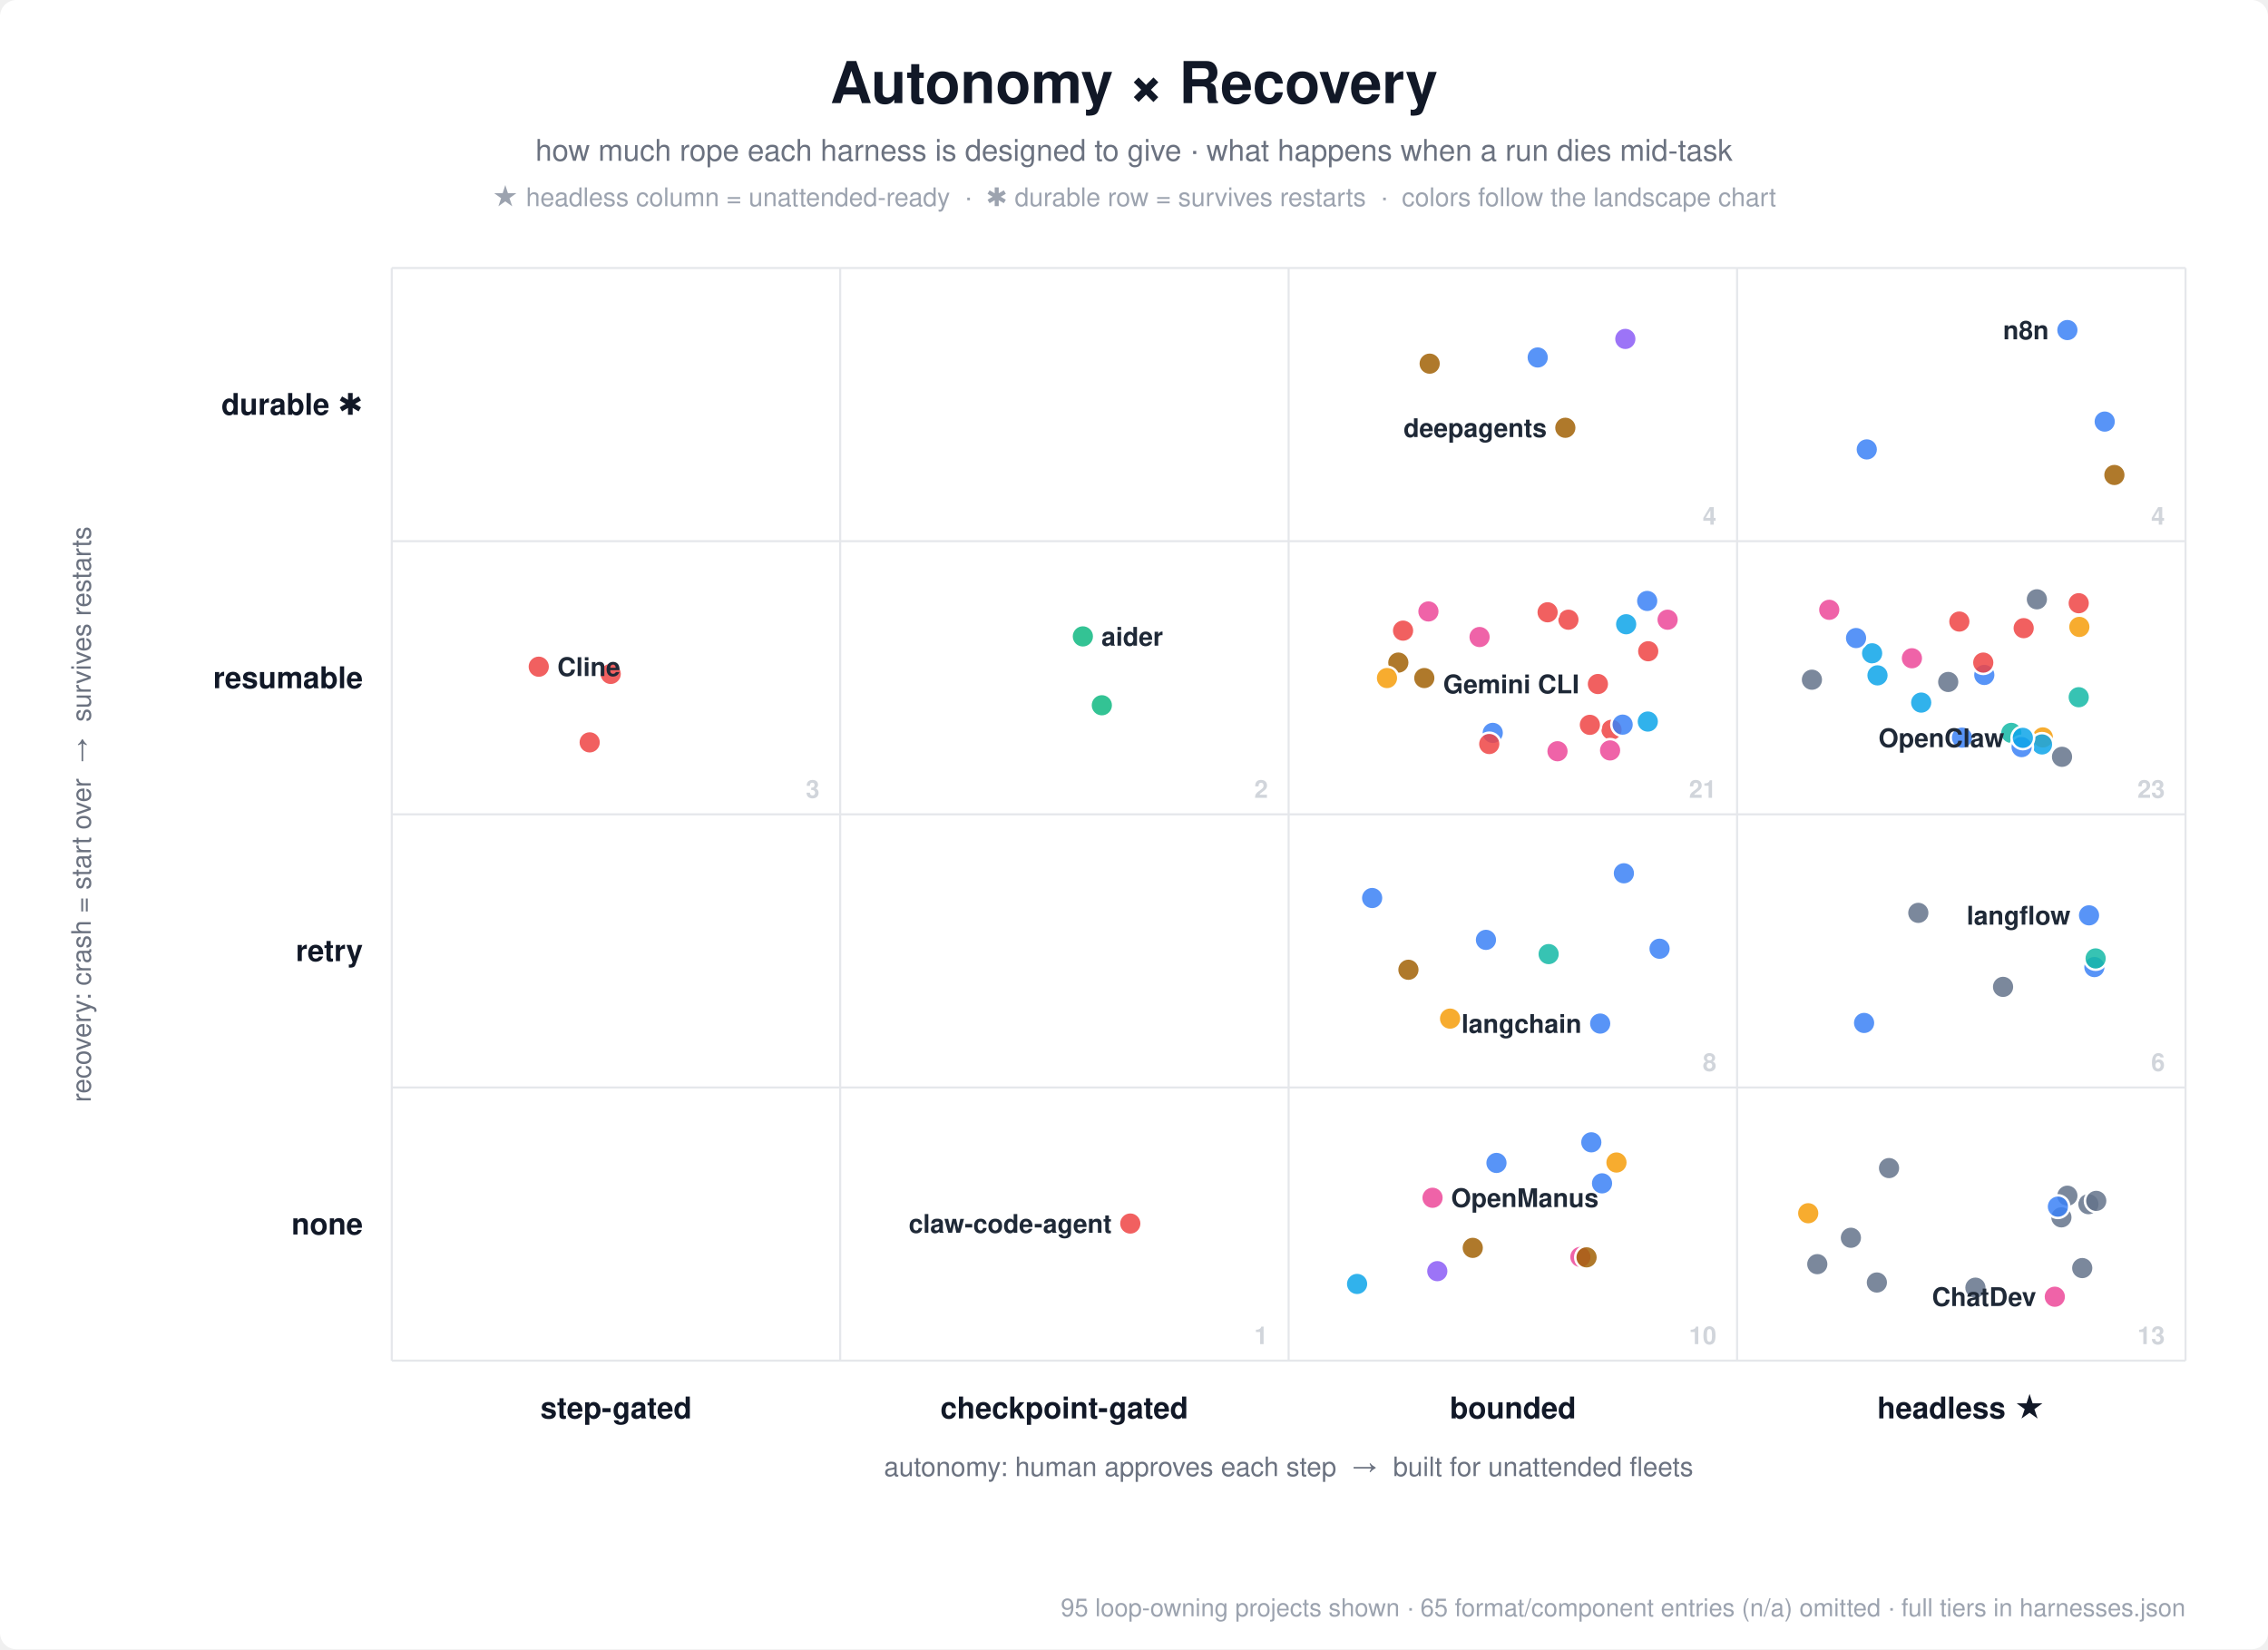
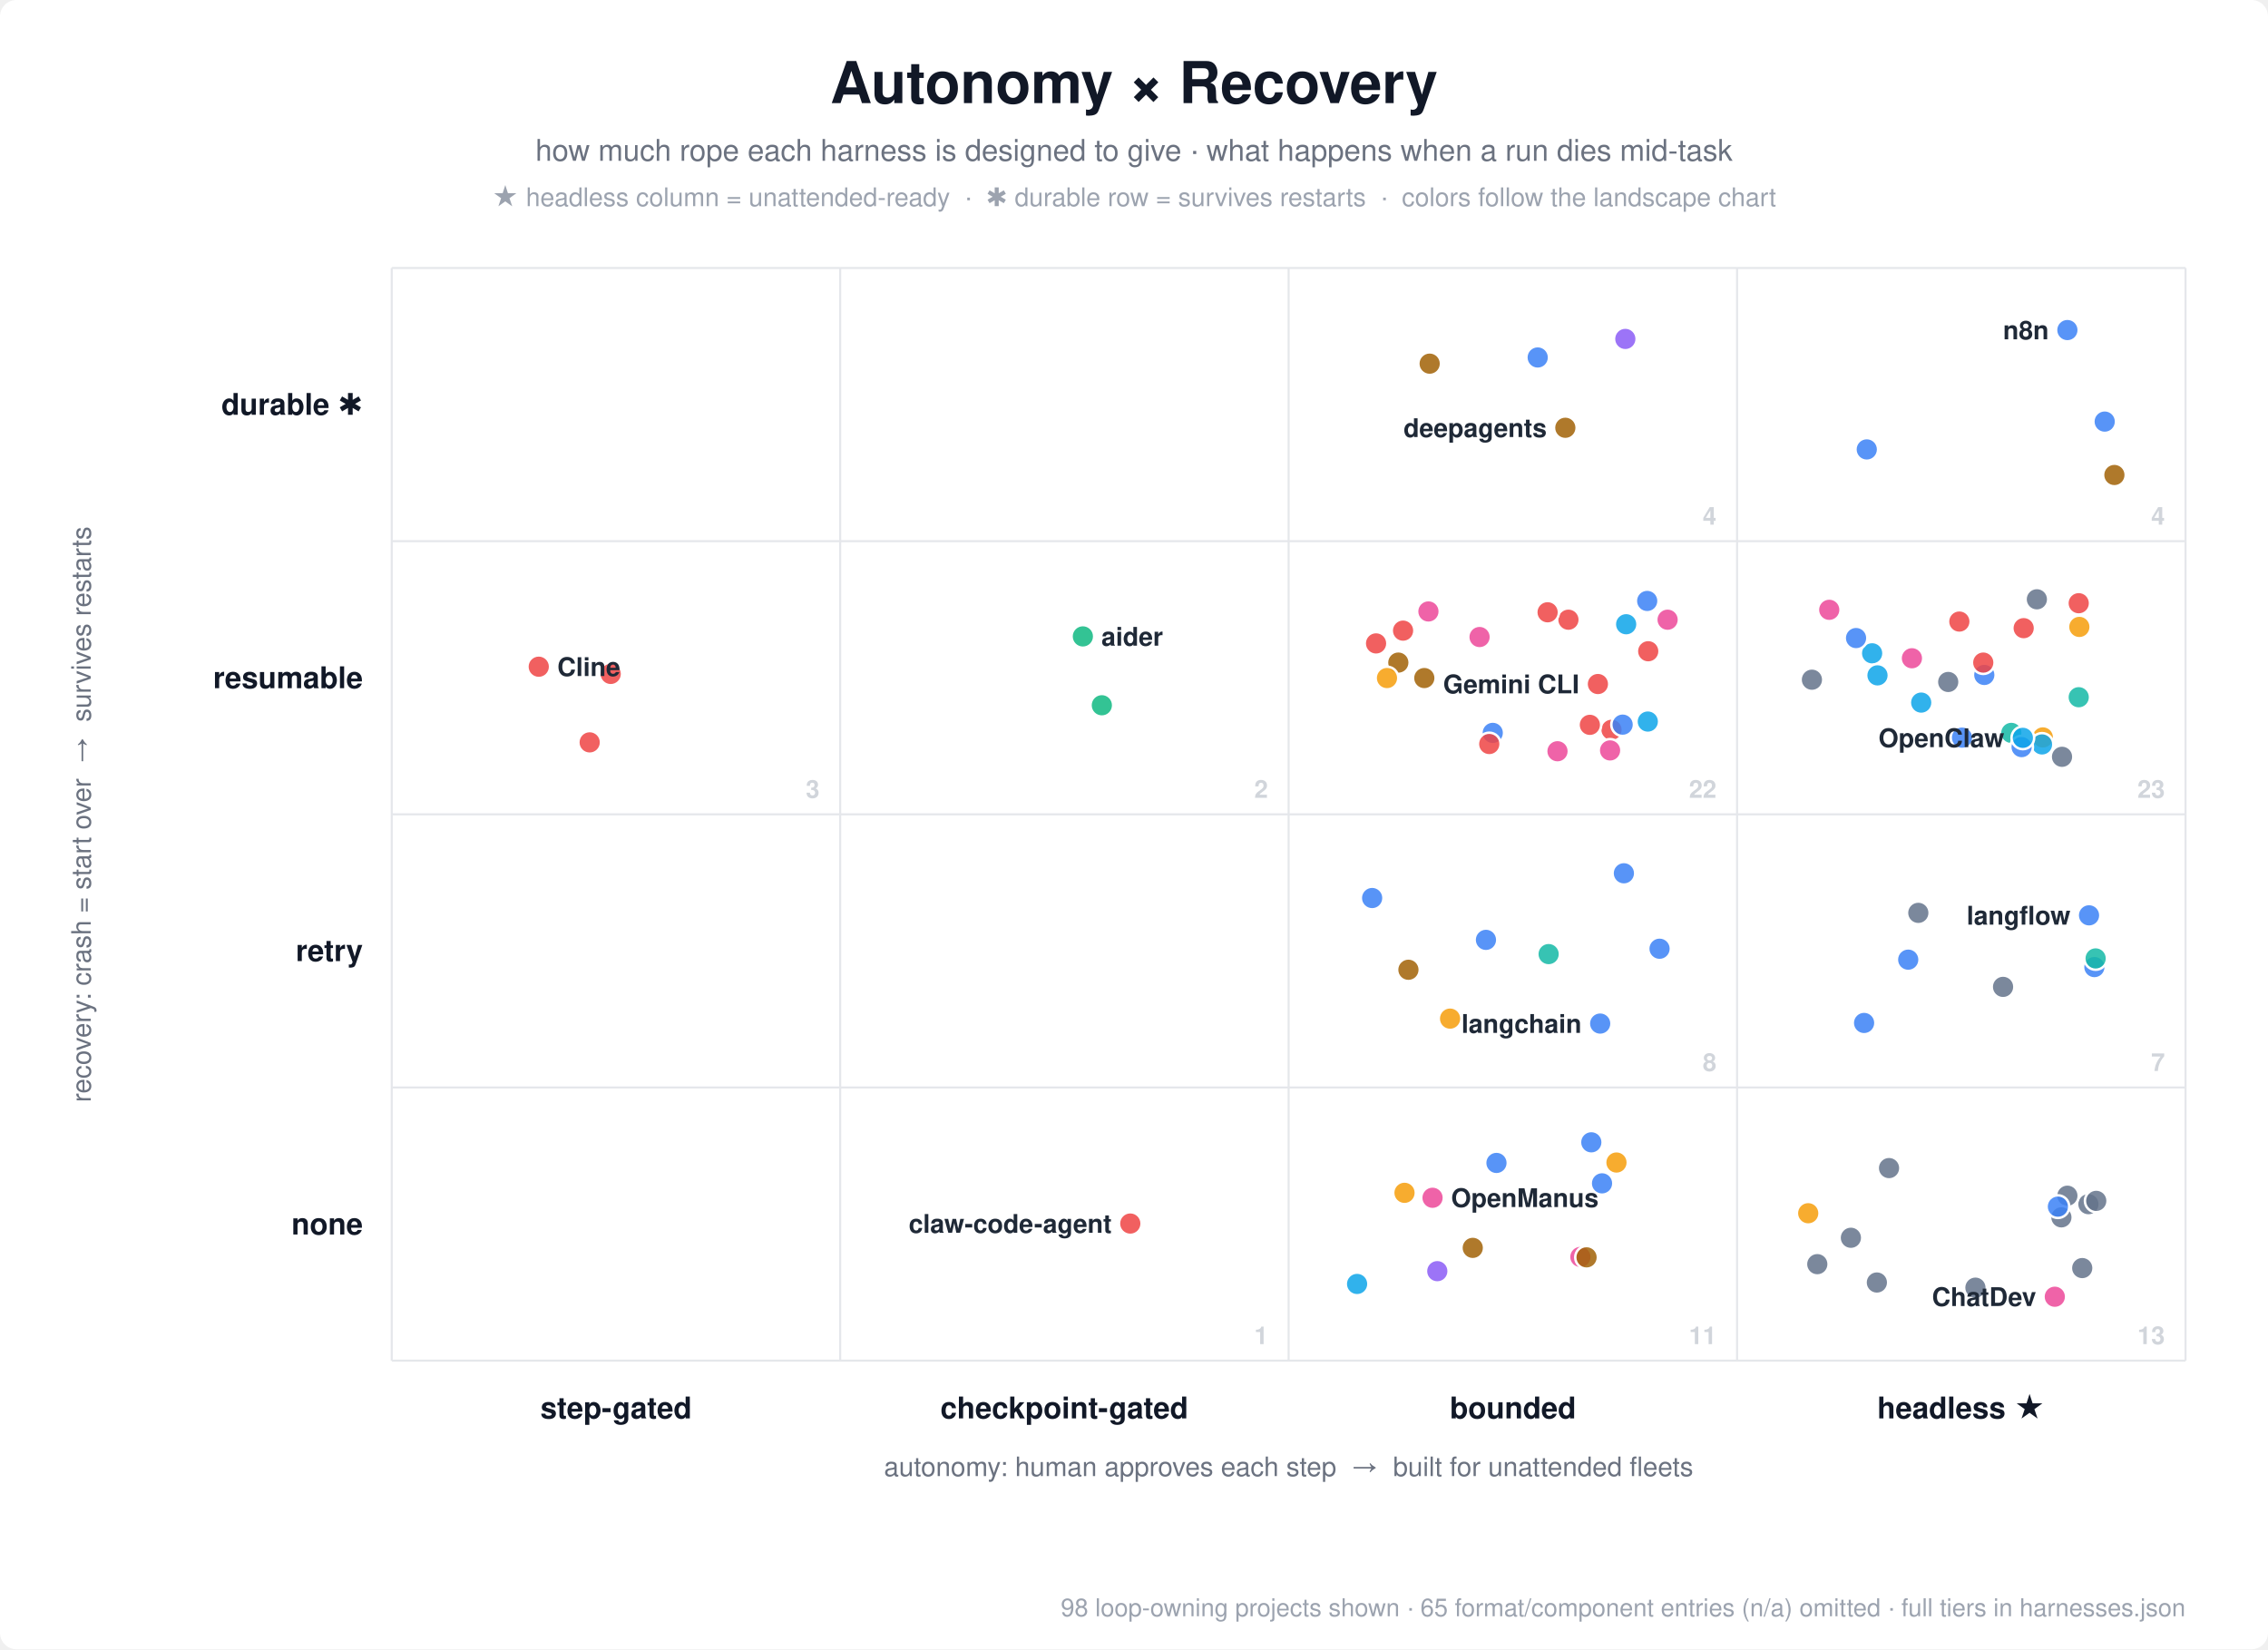
<svg xmlns="http://www.w3.org/2000/svg" viewBox="0 0 1100 800" font-family="-apple-system, 'Segoe UI', Helvetica, Arial, sans-serif">
  <rect width="1100" height="800" fill="#ffffff" rx="8" />
  <text x="550.0" y="50" text-anchor="middle" font-size="28" font-weight="700" fill="#111827">Autonomy × Recovery</text>
  <text x="550.0" y="78" text-anchor="middle" font-size="14.5" fill="#6b7280">how much rope each harness is designed to give · what happens when a run dies mid-task</text>
  <text x="550.0" y="100" text-anchor="middle" font-size="12.5" fill="#9ca3af">★ headless column = unattended-ready  ·  ✱ durable row = survives restarts  ·  colors follow the landscape chart</text>
  <line x1="190.0" y1="130" x2="190.0" y2="660" stroke="#e5e7eb" stroke-width="1" />
  <line x1="407.5" y1="130" x2="407.5" y2="660" stroke="#e5e7eb" stroke-width="1" />
  <line x1="625.0" y1="130" x2="625.0" y2="660" stroke="#e5e7eb" stroke-width="1" />
  <line x1="842.5" y1="130" x2="842.5" y2="660" stroke="#e5e7eb" stroke-width="1" />
  <line x1="1060.0" y1="130" x2="1060.0" y2="660" stroke="#e5e7eb" stroke-width="1" />
  <line x1="190" y1="130.0" x2="1060" y2="130.0" stroke="#e5e7eb" stroke-width="1" />
  <line x1="190" y1="262.5" x2="1060" y2="262.5" stroke="#e5e7eb" stroke-width="1" />
  <line x1="190" y1="395.0" x2="1060" y2="395.0" stroke="#e5e7eb" stroke-width="1" />
  <line x1="190" y1="527.5" x2="1060" y2="527.5" stroke="#e5e7eb" stroke-width="1" />
  <line x1="190" y1="660.0" x2="1060" y2="660.0" stroke="#e5e7eb" stroke-width="1" />
  <text x="298.8" y="688" text-anchor="middle" font-size="14.5" font-weight="600" fill="#111827">step-gated</text>
  <text x="516.2" y="688" text-anchor="middle" font-size="14.5" font-weight="600" fill="#111827">checkpoint-gated</text>
  <text x="733.8" y="688" text-anchor="middle" font-size="14.5" font-weight="600" fill="#111827">bounded</text>
  <text x="951.2" y="688" text-anchor="middle" font-size="14.5" font-weight="600" fill="#111827">headless ★</text>
  <text x="625.0" y="716" text-anchor="middle" font-size="13" fill="#6b7280">autonomy: human approves each step  →  built for unattended fleets</text>
  <text x="176" y="598.8" text-anchor="end" font-size="14.5" font-weight="600" fill="#111827">none</text>
  <text x="176" y="466.2" text-anchor="end" font-size="14.5" font-weight="600" fill="#111827">retry</text>
  <text x="176" y="333.8" text-anchor="end" font-size="14.5" font-weight="600" fill="#111827">resumable</text>
  <text x="176" y="201.2" text-anchor="end" font-size="14.5" font-weight="600" fill="#111827">durable ✱</text>
  <text x="44" y="395" font-size="13" fill="#6b7280" transform="rotate(-90 44 395)" text-anchor="middle">recovery: crash = start over  →  survives restarts</text>
-   <text x="832.5" y="652.0" text-anchor="end" font-size="12" fill="#d1d5db" font-weight="700">10</text>
+   <text x="832.5" y="652.0" text-anchor="end" font-size="12" fill="#d1d5db" font-weight="700">11</text>
  <text x="832.5" y="254.5" text-anchor="end" font-size="12" fill="#d1d5db" font-weight="700">4</text>
-   <text x="832.5" y="387.0" text-anchor="end" font-size="12" fill="#d1d5db" font-weight="700">21</text>
+   <text x="832.5" y="387.0" text-anchor="end" font-size="12" fill="#d1d5db" font-weight="700">22</text>
  <text x="397.5" y="387.0" text-anchor="end" font-size="12" fill="#d1d5db" font-weight="700">3</text>
  <text x="1050.0" y="387.0" text-anchor="end" font-size="12" fill="#d1d5db" font-weight="700">23</text>
  <text x="615.0" y="652.0" text-anchor="end" font-size="12" fill="#d1d5db" font-weight="700">1</text>
  <text x="832.5" y="519.5" text-anchor="end" font-size="12" fill="#d1d5db" font-weight="700">8</text>
  <text x="1050.0" y="652.0" text-anchor="end" font-size="12" fill="#d1d5db" font-weight="700">13</text>
  <text x="1050.0" y="254.5" text-anchor="end" font-size="12" fill="#d1d5db" font-weight="700">4</text>
-   <text x="1050.0" y="519.5" text-anchor="end" font-size="12" fill="#d1d5db" font-weight="700">6</text>
+   <text x="1050.0" y="519.5" text-anchor="end" font-size="12" fill="#d1d5db" font-weight="700">7</text>
  <text x="615.0" y="387.0" text-anchor="end" font-size="12" fill="#d1d5db" font-weight="700">2</text>
  <circle cx="958.1" cy="624.6" r="5.5" fill="#64748b" fill-opacity="0.85" stroke="#ffffff" stroke-width="1.2" />
  <circle cx="931.8" cy="340.8" r="5.5" fill="#0ea5e9" fill-opacity="0.85" stroke="#ffffff" stroke-width="1.2" />
  <circle cx="916.2" cy="566.6" r="5.5" fill="#64748b" fill-opacity="0.85" stroke="#ffffff" stroke-width="1.2" />
  <circle cx="897.7" cy="600.4" r="5.5" fill="#64748b" fill-opacity="0.85" stroke="#ffffff" stroke-width="1.2" />
  <circle cx="703.3" cy="494.1" r="5.5" fill="#f59e0b" fill-opacity="0.85" stroke="#ffffff" stroke-width="1.2" />
  <circle cx="1009.9" cy="615.1" r="5.5" fill="#64748b" fill-opacity="0.85" stroke="#ffffff" stroke-width="1.2" />
  <circle cx="781.6" cy="354.0" r="5.5" fill="#ef4444" fill-opacity="0.85" stroke="#ffffff" stroke-width="1.2" />
  <circle cx="725.8" cy="564.1" r="5.5" fill="#3b82f6" fill-opacity="0.85" stroke="#ffffff" stroke-width="1.2" />
  <circle cx="887.2" cy="295.8" r="5.5" fill="#ec4899" fill-opacity="0.85" stroke="#ffffff" stroke-width="1.2" />
  <circle cx="971.5" cy="478.7" r="5.5" fill="#64748b" fill-opacity="0.85" stroke="#ffffff" stroke-width="1.2" />
  <circle cx="784.0" cy="563.9" r="5.5" fill="#f59e0b" fill-opacity="0.85" stroke="#ffffff" stroke-width="1.2" />
  <circle cx="975.5" cy="355.5" r="5.5" fill="#14b8a6" fill-opacity="0.85" stroke="#ffffff" stroke-width="1.2" />
  <circle cx="777.0" cy="574.0" r="5.5" fill="#3b82f6" fill-opacity="0.85" stroke="#ffffff" stroke-width="1.2" />
  <circle cx="881.4" cy="613.2" r="5.5" fill="#64748b" fill-opacity="0.85" stroke="#ffffff" stroke-width="1.2" />
  <circle cx="697.1" cy="616.6" r="5.5" fill="#8b5cf6" fill-opacity="0.85" stroke="#ffffff" stroke-width="1.2" />
  <circle cx="877.0" cy="588.5" r="5.5" fill="#f59e0b" fill-opacity="0.85" stroke="#ffffff" stroke-width="1.2" />
  <circle cx="548.2" cy="593.5" r="5.5" fill="#ef4444" fill-opacity="0.85" stroke="#ffffff" stroke-width="1.2" />
  <circle cx="788.3" cy="164.4" r="5.5" fill="#8b5cf6" fill-opacity="0.85" stroke="#ffffff" stroke-width="1.2" />
  <circle cx="714.3" cy="605.3" r="5.5" fill="#a16207" fill-opacity="0.85" stroke="#ffffff" stroke-width="1.2" />
  <circle cx="878.8" cy="329.7" r="5.5" fill="#64748b" fill-opacity="0.85" stroke="#ffffff" stroke-width="1.2" />
  <circle cx="1012.9" cy="584.1" r="5.5" fill="#64748b" fill-opacity="0.85" stroke="#ffffff" stroke-width="1.2" />
  <circle cx="910.3" cy="622.1" r="5.5" fill="#64748b" fill-opacity="0.85" stroke="#ffffff" stroke-width="1.2" />
  <circle cx="930.4" cy="442.8" r="5.5" fill="#64748b" fill-opacity="0.85" stroke="#ffffff" stroke-width="1.2" />
  <circle cx="1016.7" cy="582.5" r="5.5" fill="#64748b" fill-opacity="0.85" stroke="#ffffff" stroke-width="1.2" />
  <circle cx="658.2" cy="622.8" r="5.5" fill="#0ea5e9" fill-opacity="0.85" stroke="#ffffff" stroke-width="1.2" />
  <circle cx="1002.7" cy="580.0" r="5.5" fill="#64748b" fill-opacity="0.85" stroke="#ffffff" stroke-width="1.2" />
  <circle cx="1000.1" cy="367.1" r="5.5" fill="#64748b" fill-opacity="0.85" stroke="#ffffff" stroke-width="1.2" />
  <circle cx="798.9" cy="291.5" r="5.5" fill="#3b82f6" fill-opacity="0.85" stroke="#ffffff" stroke-width="1.2" />
  <circle cx="678.2" cy="321.4" r="5.5" fill="#a16207" fill-opacity="0.85" stroke="#ffffff" stroke-width="1.2" />
  <circle cx="999.8" cy="590.5" r="5.5" fill="#64748b" fill-opacity="0.85" stroke="#ffffff" stroke-width="1.2" />
  <circle cx="787.6" cy="423.6" r="5.5" fill="#3b82f6" fill-opacity="0.85" stroke="#ffffff" stroke-width="1.2" />
  <circle cx="998.1" cy="585.3" r="5.5" fill="#3b82f6" fill-opacity="0.85" stroke="#ffffff" stroke-width="1.2" />
  <circle cx="1025.5" cy="230.4" r="5.5" fill="#a16207" fill-opacity="0.85" stroke="#ffffff" stroke-width="1.2" />
  <circle cx="987.9" cy="290.7" r="5.5" fill="#64748b" fill-opacity="0.85" stroke="#ffffff" stroke-width="1.2" />
  <circle cx="690.8" cy="328.9" r="5.5" fill="#a16207" fill-opacity="0.85" stroke="#ffffff" stroke-width="1.2" />
  <circle cx="724.0" cy="355.5" r="5.5" fill="#3b82f6" fill-opacity="0.85" stroke="#ffffff" stroke-width="1.2" />
  <circle cx="990.8" cy="357.7" r="5.5" fill="#f59e0b" fill-opacity="0.85" stroke="#ffffff" stroke-width="1.2" />
  <circle cx="1015.8" cy="469.1" r="5.5" fill="#3b82f6" fill-opacity="0.85" stroke="#ffffff" stroke-width="1.2" />
  <circle cx="672.7" cy="328.9" r="5.5" fill="#f59e0b" fill-opacity="0.85" stroke="#ffffff" stroke-width="1.2" />
  <circle cx="1016.4" cy="464.9" r="5.5" fill="#14b8a6" fill-opacity="0.85" stroke="#ffffff" stroke-width="1.2" />
  <circle cx="766.5" cy="609.7" r="5.5" fill="#ec4899" fill-opacity="0.85" stroke="#ffffff" stroke-width="1.2" />
  <circle cx="808.8" cy="300.6" r="5.5" fill="#ec4899" fill-opacity="0.85" stroke="#ffffff" stroke-width="1.2" />
  <circle cx="717.6" cy="309.0" r="5.5" fill="#ec4899" fill-opacity="0.85" stroke="#ffffff" stroke-width="1.2" />
  <circle cx="951.6" cy="357.8" r="5.5" fill="#3b82f6" fill-opacity="0.85" stroke="#ffffff" stroke-width="1.2" />
  <circle cx="799.2" cy="350.0" r="5.5" fill="#0ea5e9" fill-opacity="0.85" stroke="#ffffff" stroke-width="1.2" />
+   <circle cx="681.2" cy="578.6" r="5.5" fill="#f59e0b" fill-opacity="0.85" stroke="#ffffff" stroke-width="1.2" />
  <circle cx="944.9" cy="330.8" r="5.5" fill="#64748b" fill-opacity="0.85" stroke="#ffffff" stroke-width="1.2" />
  <circle cx="788.7" cy="302.8" r="5.5" fill="#0ea5e9" fill-opacity="0.85" stroke="#ffffff" stroke-width="1.2" />
  <circle cx="990.4" cy="361.1" r="5.5" fill="#0ea5e9" fill-opacity="0.85" stroke="#ffffff" stroke-width="1.2" />
  <circle cx="693.4" cy="176.4" r="5.5" fill="#a16207" fill-opacity="0.85" stroke="#ffffff" stroke-width="1.2" />
  <circle cx="1008.5" cy="304.1" r="5.5" fill="#f59e0b" fill-opacity="0.85" stroke="#ffffff" stroke-width="1.2" />
  <circle cx="962.4" cy="327.4" r="5.5" fill="#3b82f6" fill-opacity="0.85" stroke="#ffffff" stroke-width="1.2" />
  <circle cx="980.5" cy="362.4" r="5.5" fill="#3b82f6" fill-opacity="0.85" stroke="#ffffff" stroke-width="1.2" />
  <circle cx="771.8" cy="554.1" r="5.5" fill="#3b82f6" fill-opacity="0.85" stroke="#ffffff" stroke-width="1.2" />
  <circle cx="905.4" cy="218.0" r="5.5" fill="#3b82f6" fill-opacity="0.85" stroke="#ffffff" stroke-width="1.2" />
  <circle cx="296.2" cy="326.9" r="5.5" fill="#ef4444" fill-opacity="0.85" stroke="#ffffff" stroke-width="1.2" />
  <circle cx="722.3" cy="360.9" r="5.5" fill="#ef4444" fill-opacity="0.85" stroke="#ffffff" stroke-width="1.2" />
+   <circle cx="667.4" cy="312.1" r="5.5" fill="#ef4444" fill-opacity="0.85" stroke="#ffffff" stroke-width="1.2" />
  <circle cx="683.1" cy="470.4" r="5.5" fill="#a16207" fill-opacity="0.85" stroke="#ffffff" stroke-width="1.2" />
  <circle cx="961.9" cy="321.4" r="5.5" fill="#ef4444" fill-opacity="0.85" stroke="#ffffff" stroke-width="1.2" />
  <circle cx="286.0" cy="360.1" r="5.5" fill="#ef4444" fill-opacity="0.85" stroke="#ffffff" stroke-width="1.2" />
  <circle cx="799.4" cy="315.9" r="5.5" fill="#ef4444" fill-opacity="0.85" stroke="#ffffff" stroke-width="1.2" />
  <circle cx="745.8" cy="173.4" r="5.5" fill="#3b82f6" fill-opacity="0.85" stroke="#ffffff" stroke-width="1.2" />
  <circle cx="760.7" cy="300.6" r="5.5" fill="#ef4444" fill-opacity="0.85" stroke="#ffffff" stroke-width="1.2" />
  <circle cx="759.2" cy="207.5" r="5.5" fill="#a16207" fill-opacity="0.85" stroke="#ffffff" stroke-width="1.2" />
  <circle cx="720.7" cy="455.9" r="5.5" fill="#3b82f6" fill-opacity="0.85" stroke="#ffffff" stroke-width="1.2" />
  <circle cx="692.8" cy="296.6" r="5.5" fill="#ec4899" fill-opacity="0.85" stroke="#ffffff" stroke-width="1.2" />
  <circle cx="769.5" cy="609.9" r="5.5" fill="#a16207" fill-opacity="0.85" stroke="#ffffff" stroke-width="1.2" />
  <circle cx="751.1" cy="462.8" r="5.5" fill="#14b8a6" fill-opacity="0.85" stroke="#ffffff" stroke-width="1.2" />
  <circle cx="996.6" cy="629.0" r="5.5" fill="#ec4899" fill-opacity="0.85" stroke="#ffffff" stroke-width="1.2" />
  <circle cx="534.4" cy="342.1" r="5.5" fill="#10b981" fill-opacity="0.85" stroke="#ffffff" stroke-width="1.2" />
  <circle cx="908.0" cy="316.9" r="5.5" fill="#0ea5e9" fill-opacity="0.85" stroke="#ffffff" stroke-width="1.2" />
  <circle cx="1020.8" cy="204.5" r="5.5" fill="#3b82f6" fill-opacity="0.85" stroke="#ffffff" stroke-width="1.2" />
  <circle cx="787.0" cy="351.5" r="5.5" fill="#3b82f6" fill-opacity="0.85" stroke="#ffffff" stroke-width="1.2" />
  <circle cx="525.2" cy="308.7" r="5.5" fill="#10b981" fill-opacity="0.85" stroke="#ffffff" stroke-width="1.2" />
  <circle cx="665.5" cy="435.6" r="5.5" fill="#3b82f6" fill-opacity="0.85" stroke="#ffffff" stroke-width="1.2" />
  <circle cx="1008.2" cy="292.6" r="5.5" fill="#ef4444" fill-opacity="0.85" stroke="#ffffff" stroke-width="1.2" />
+   <circle cx="925.5" cy="465.5" r="5.5" fill="#3b82f6" fill-opacity="0.85" stroke="#ffffff" stroke-width="1.2" />
  <circle cx="780.9" cy="364.0" r="5.5" fill="#ec4899" fill-opacity="0.85" stroke="#ffffff" stroke-width="1.2" />
  <circle cx="694.8" cy="581.0" r="5.5" fill="#ec4899" fill-opacity="0.85" stroke="#ffffff" stroke-width="1.2" />
  <circle cx="755.4" cy="364.4" r="5.5" fill="#ec4899" fill-opacity="0.85" stroke="#ffffff" stroke-width="1.2" />
  <circle cx="261.3" cy="323.4" r="5.5" fill="#ef4444" fill-opacity="0.85" stroke="#ffffff" stroke-width="1.2" />
  <circle cx="680.5" cy="305.9" r="5.5" fill="#ef4444" fill-opacity="0.85" stroke="#ffffff" stroke-width="1.2" />
  <circle cx="927.3" cy="319.3" r="5.5" fill="#ec4899" fill-opacity="0.85" stroke="#ffffff" stroke-width="1.2" />
  <circle cx="1008.2" cy="338.2" r="5.5" fill="#14b8a6" fill-opacity="0.85" stroke="#ffffff" stroke-width="1.2" />
  <circle cx="950.3" cy="301.5" r="5.5" fill="#ef4444" fill-opacity="0.85" stroke="#ffffff" stroke-width="1.2" />
  <circle cx="771.1" cy="351.6" r="5.5" fill="#ef4444" fill-opacity="0.85" stroke="#ffffff" stroke-width="1.2" />
  <circle cx="750.6" cy="297.0" r="5.5" fill="#ef4444" fill-opacity="0.85" stroke="#ffffff" stroke-width="1.2" />
  <circle cx="775.0" cy="331.8" r="5.5" fill="#ef4444" fill-opacity="0.85" stroke="#ffffff" stroke-width="1.2" />
  <circle cx="804.9" cy="460.2" r="5.5" fill="#3b82f6" fill-opacity="0.85" stroke="#ffffff" stroke-width="1.2" />
  <circle cx="776.1" cy="496.5" r="5.5" fill="#3b82f6" fill-opacity="0.85" stroke="#ffffff" stroke-width="1.2" />
  <circle cx="904.1" cy="496.2" r="5.5" fill="#3b82f6" fill-opacity="0.85" stroke="#ffffff" stroke-width="1.2" />
  <circle cx="1013.2" cy="444.0" r="5.5" fill="#3b82f6" fill-opacity="0.85" stroke="#ffffff" stroke-width="1.2" />
  <circle cx="900.2" cy="309.5" r="5.5" fill="#3b82f6" fill-opacity="0.85" stroke="#ffffff" stroke-width="1.2" />
  <circle cx="981.5" cy="304.7" r="5.5" fill="#ef4444" fill-opacity="0.85" stroke="#ffffff" stroke-width="1.2" />
  <circle cx="1002.7" cy="160.1" r="5.5" fill="#3b82f6" fill-opacity="0.85" stroke="#ffffff" stroke-width="1.2" />
  <circle cx="910.6" cy="327.6" r="5.5" fill="#0ea5e9" fill-opacity="0.85" stroke="#ffffff" stroke-width="1.2" />
  <circle cx="981.1" cy="357.9" r="5.5" fill="#0ea5e9" fill-opacity="0.85" stroke="#ffffff" stroke-width="1.2" />
  <text x="703.8" y="585.5" text-anchor="start" font-size="12.5" font-weight="600" fill="#1f2937">OpenManus</text>
  <text x="750.2" y="212.0" text-anchor="end" font-size="12.5" font-weight="600" fill="#1f2937">deepagents</text>
  <text x="766.0" y="336.3" text-anchor="end" font-size="12.5" font-weight="600" fill="#1f2937">Gemini CLI</text>
  <text x="270.3" y="327.9" text-anchor="start" font-size="12.5" font-weight="600" fill="#1f2937">Cline</text>
  <text x="972.1" y="362.4" text-anchor="end" font-size="12.5" font-weight="600" fill="#1f2937">OpenClaw</text>
  <text x="539.2" y="598.0" text-anchor="end" font-size="12.5" font-weight="600" fill="#1f2937">claw-code-agent</text>
  <text x="767.1" y="501.0" text-anchor="end" font-size="12.5" font-weight="600" fill="#1f2937">langchain</text>
  <text x="987.6" y="633.5" text-anchor="end" font-size="12.5" font-weight="600" fill="#1f2937">ChatDev</text>
  <text x="993.7" y="164.6" text-anchor="end" font-size="12.5" font-weight="600" fill="#1f2937">n8n</text>
  <text x="1004.2" y="448.5" text-anchor="end" font-size="12.5" font-weight="600" fill="#1f2937">langflow</text>
  <text x="534.2" y="313.2" text-anchor="start" font-size="12.5" font-weight="600" fill="#1f2937">aider</text>
-   <text x="1060" y="784" text-anchor="end" font-size="12" fill="#9ca3af">95 loop-owning projects shown · 65 format/component entries (n/a) omitted · full tiers in harnesses.json</text>
+   <text x="1060" y="784" text-anchor="end" font-size="12" fill="#9ca3af">98 loop-owning projects shown · 65 format/component entries (n/a) omitted · full tiers in harnesses.json</text>
</svg>
